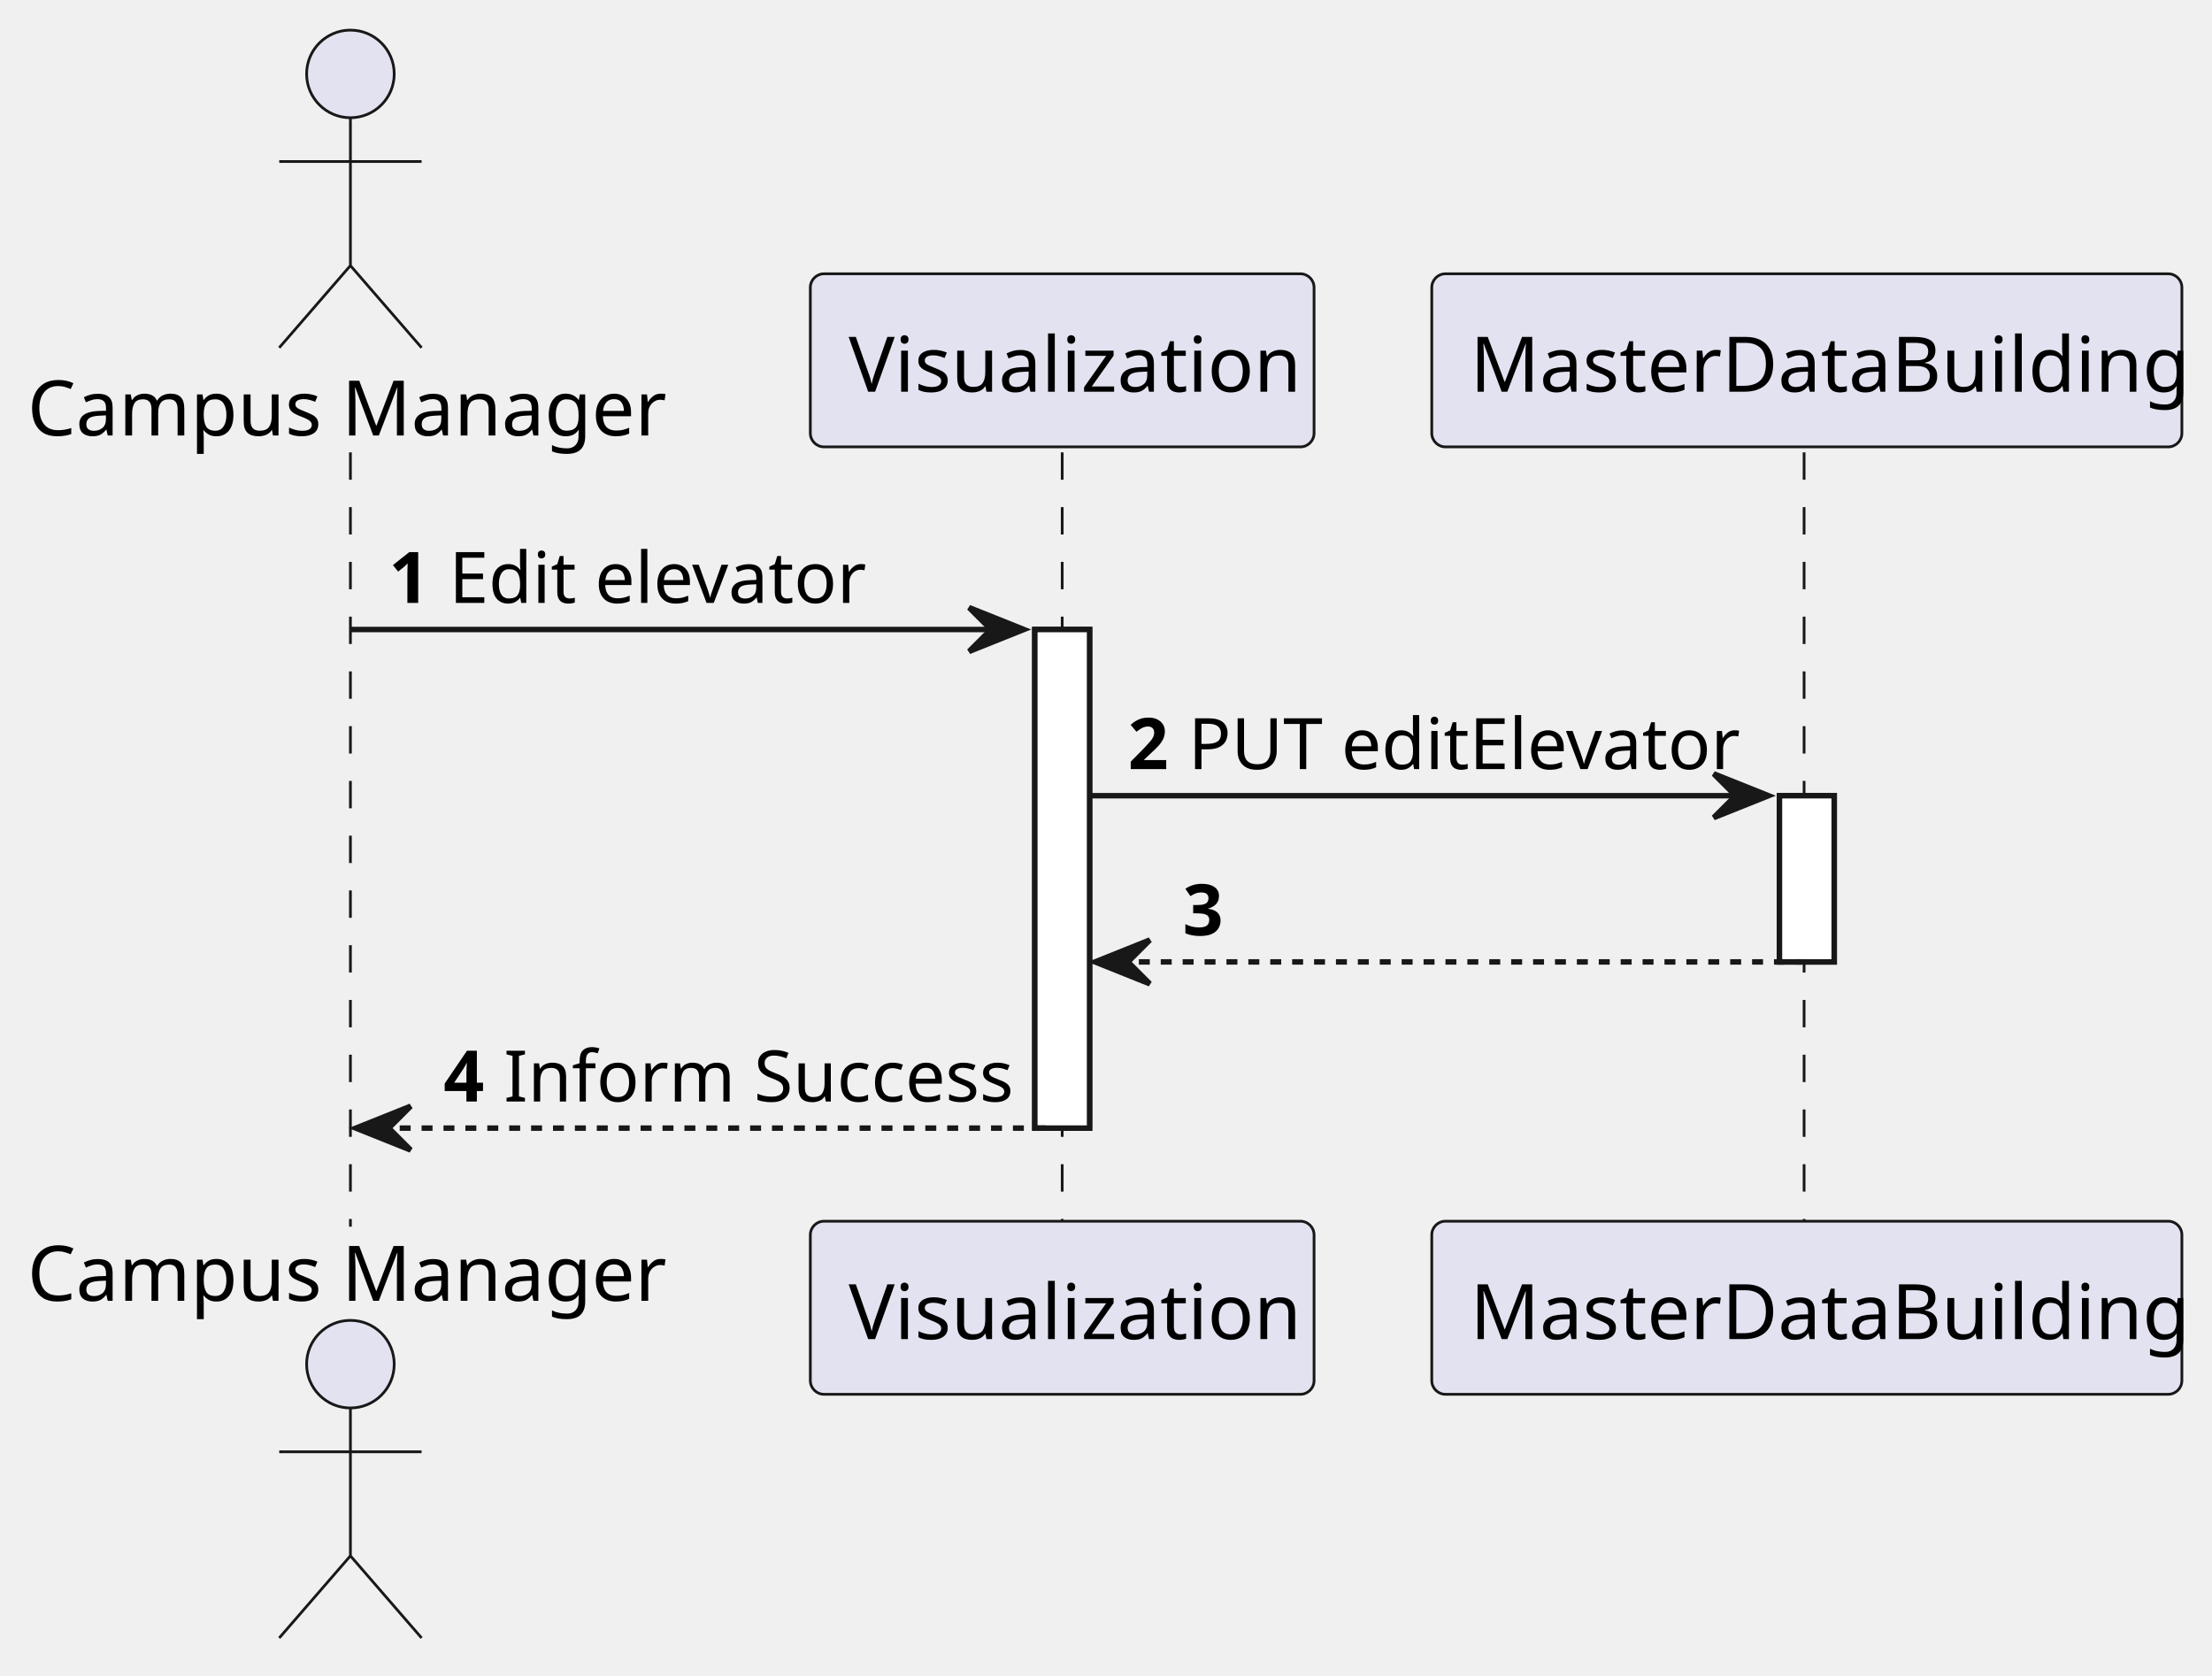
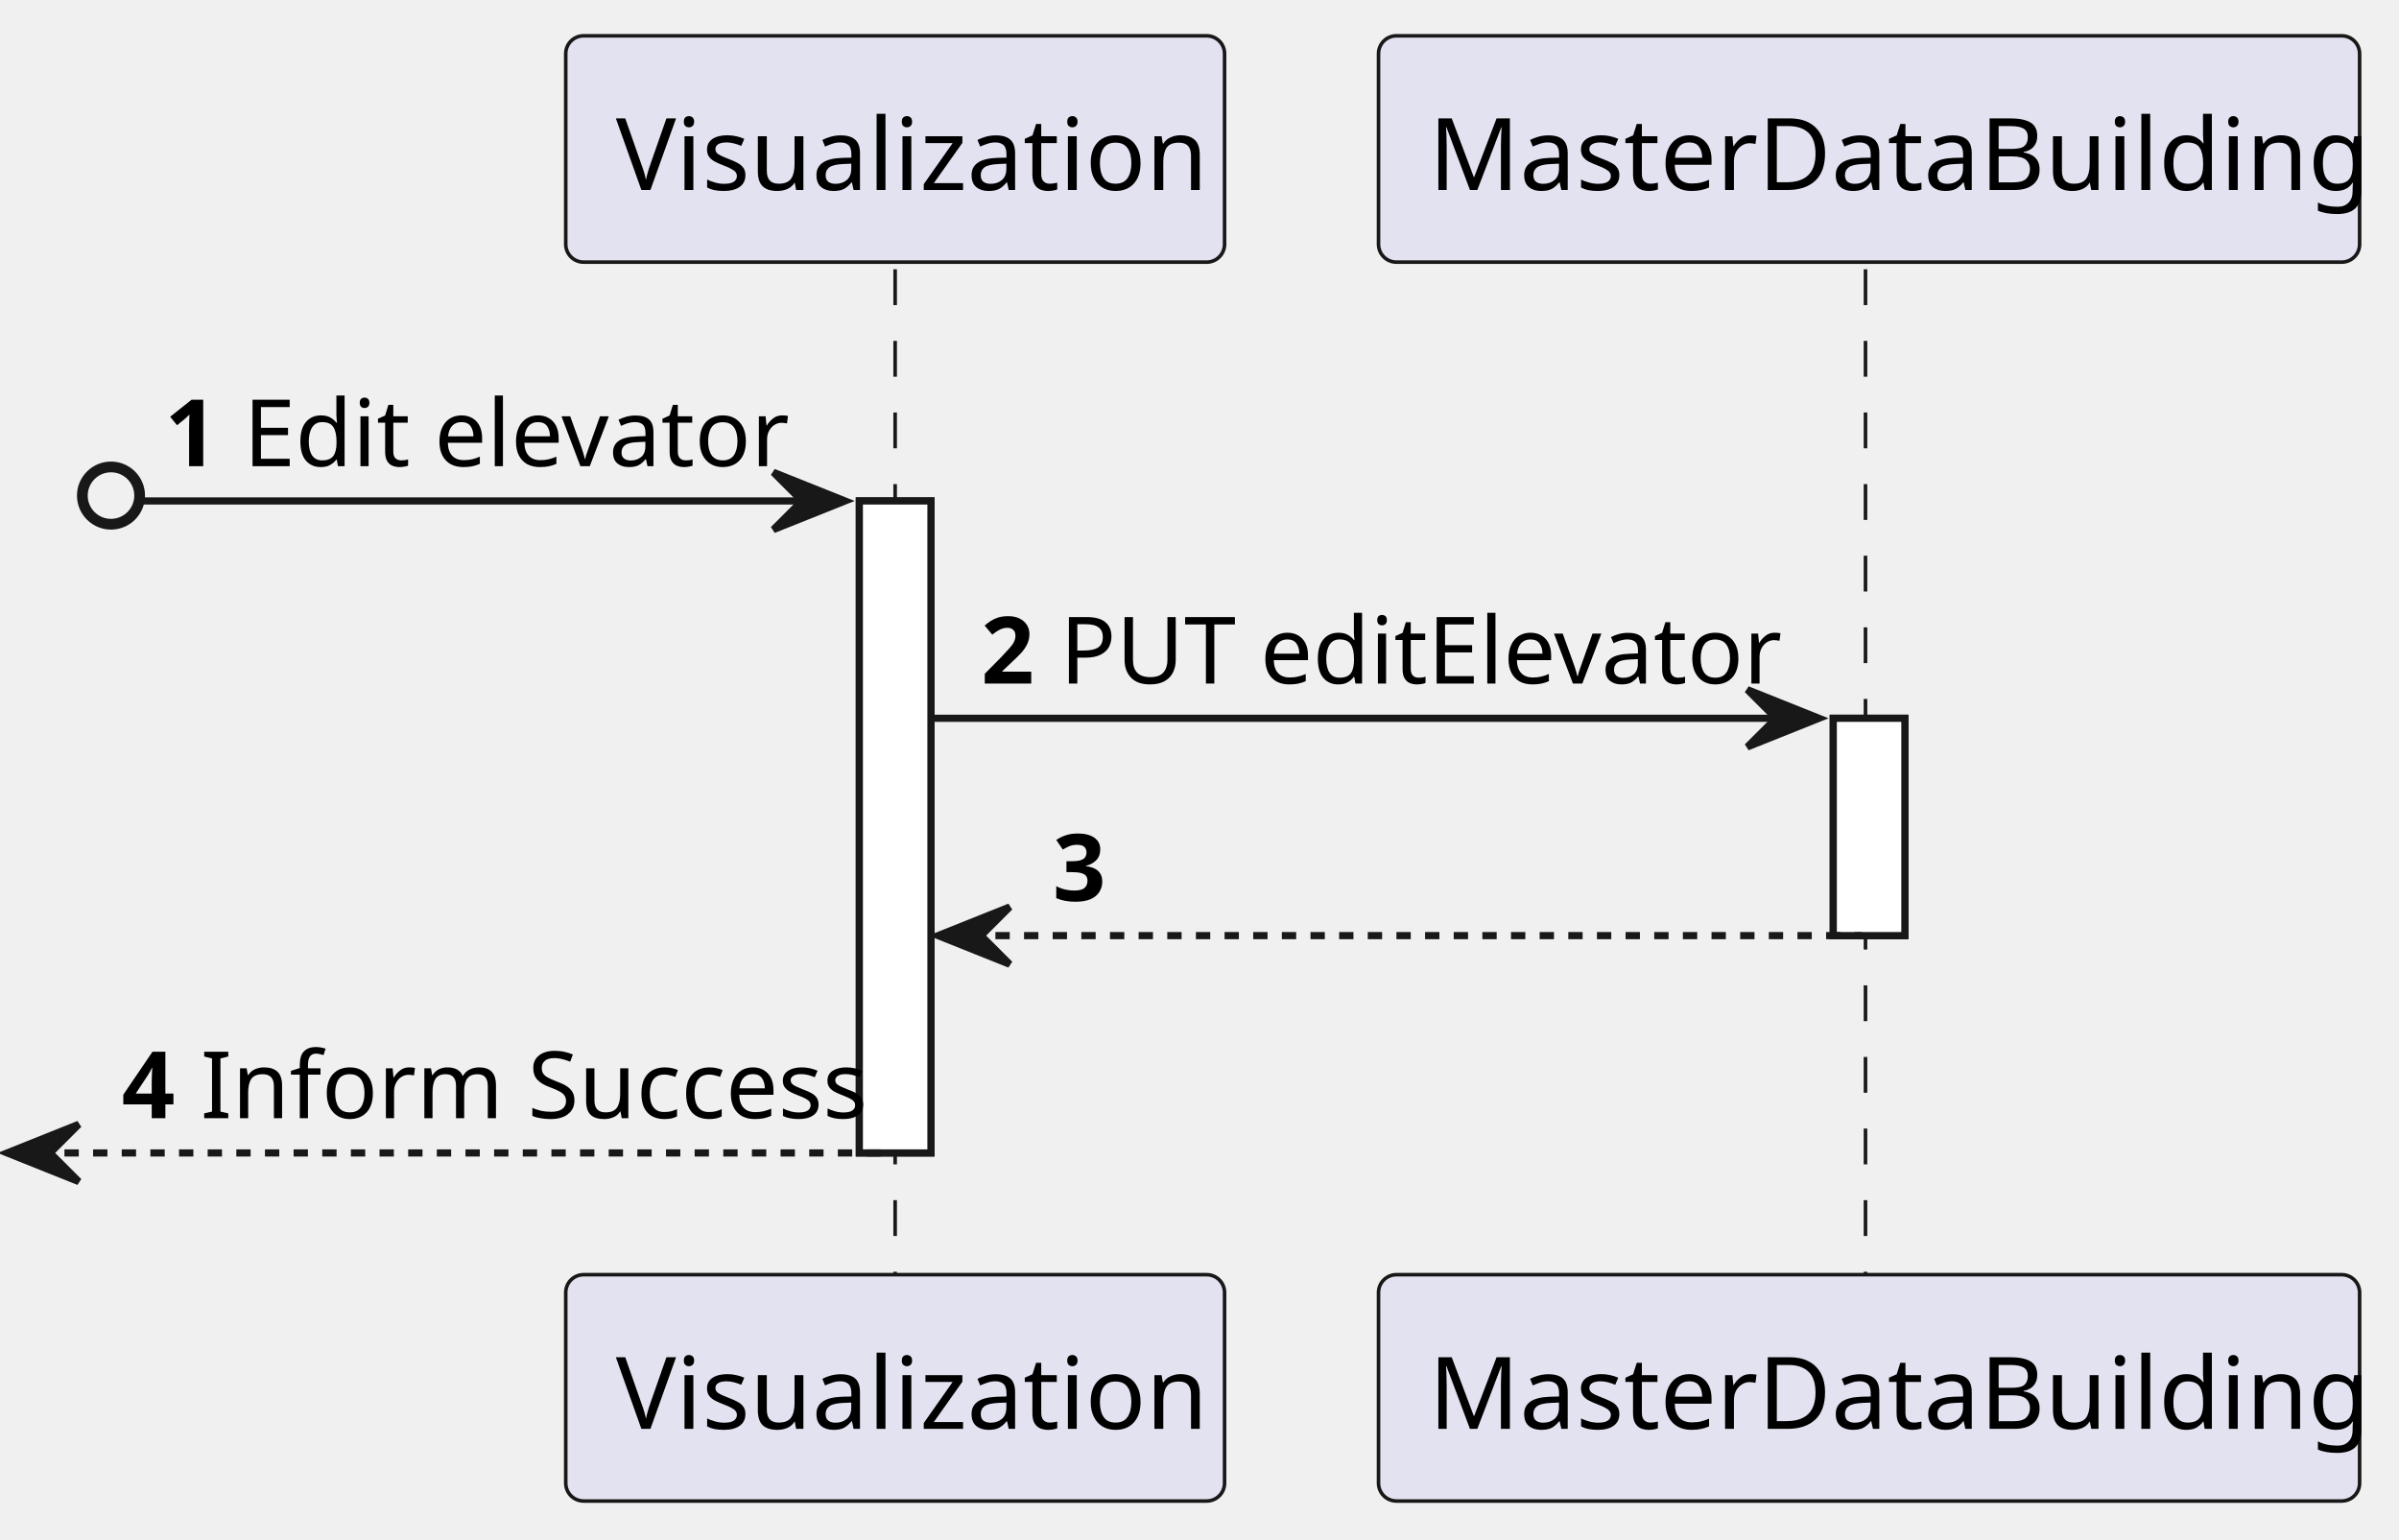
- <svg xmlns="http://www.w3.org/2000/svg" contentStyleType="text/css" height="306px" preserveAspectRatio="none" style="width:404px;height:306px;background:#FFFFFF;" version="1.1" viewBox="0 0 404 306" width="404px" zoomAndPan="magnify">
+ <svg xmlns="http://www.w3.org/2000/svg" contentStyleType="text/css" height="215px" preserveAspectRatio="none" style="width:335px;height:215px;background:#FFFFFF;" version="1.1" viewBox="0 0 335 215" width="335px" zoomAndPan="magnify">
  <defs />
  <g>
-     <rect fill="#FFFFFF" height="91.055" style="stroke:#181818;stroke-width:1.0;" width="10" x="189" y="114.961" />
-     <rect fill="#FFFFFF" height="30.352" style="stroke:#181818;stroke-width:1.0;" width="10" x="325" y="145.312" />
-     <line style="stroke:#181818;stroke-width:0.5;stroke-dasharray:5.0,5.0;" x1="64" x2="64" y1="82.609" y2="224.016" />
-     <line style="stroke:#181818;stroke-width:0.5;stroke-dasharray:5.0,5.0;" x1="194" x2="194" y1="82.609" y2="224.016" />
-     <line style="stroke:#181818;stroke-width:0.5;stroke-dasharray:5.0,5.0;" x1="329.5" x2="329.5" y1="82.609" y2="224.016" />
-     <text fill="#000000" font-family="sans-serif" font-size="14" lengthAdjust="spacing" textLength="112" x="5" y="79.533">Campus Manager</text>
-     <ellipse cx="64" cy="13.5" fill="#E2E2F0" rx="8" ry="8" style="stroke:#181818;stroke-width:0.5;" />
-     <path d="M64,21.5 L64,48.5 M51,29.5 L77,29.5 M64,48.5 L51,63.5 M64,48.5 L77,63.5 " fill="none" style="stroke:#181818;stroke-width:0.5;" />
-     <text fill="#000000" font-family="sans-serif" font-size="14" lengthAdjust="spacing" textLength="112" x="5" y="237.549">Campus Manager</text>
-     <ellipse cx="64" cy="249.125" fill="#E2E2F0" rx="8" ry="8" style="stroke:#181818;stroke-width:0.5;" />
-     <path d="M64,257.125 L64,284.125 M51,265.125 L77,265.125 M64,284.125 L51,299.125 M64,284.125 L77,299.125 " fill="none" style="stroke:#181818;stroke-width:0.5;" />
-     <rect fill="#E2E2F0" height="31.609" rx="2.5" ry="2.5" style="stroke:#181818;stroke-width:0.5;" width="92" x="148" y="50" />
-     <text fill="#000000" font-family="sans-serif" font-size="14" lengthAdjust="spacing" textLength="78" x="155" y="71.533">Visualization</text>
-     <rect fill="#E2E2F0" height="31.609" rx="2.5" ry="2.5" style="stroke:#181818;stroke-width:0.5;" width="92" x="148" y="223.016" />
-     <text fill="#000000" font-family="sans-serif" font-size="14" lengthAdjust="spacing" textLength="78" x="155" y="244.549">Visualization</text>
-     <rect fill="#E2E2F0" height="31.609" rx="2.5" ry="2.5" style="stroke:#181818;stroke-width:0.5;" width="137" x="261.5" y="50" />
-     <text fill="#000000" font-family="sans-serif" font-size="14" lengthAdjust="spacing" textLength="123" x="268.5" y="71.533">MasterDataBuilding</text>
-     <rect fill="#E2E2F0" height="31.609" rx="2.5" ry="2.5" style="stroke:#181818;stroke-width:0.5;" width="137" x="261.5" y="223.016" />
-     <text fill="#000000" font-family="sans-serif" font-size="14" lengthAdjust="spacing" textLength="123" x="268.5" y="244.549">MasterDataBuilding</text>
-     <rect fill="#FFFFFF" height="91.055" style="stroke:#181818;stroke-width:1.0;" width="10" x="189" y="114.961" />
-     <rect fill="#FFFFFF" height="30.352" style="stroke:#181818;stroke-width:1.0;" width="10" x="325" y="145.312" />
-     <polygon fill="#181818" points="177,110.961,187,114.961,177,118.961,181,114.961" style="stroke:#181818;stroke-width:1.0;" />
-     <line style="stroke:#181818;stroke-width:1.0;" x1="64" x2="183" y1="114.961" y2="114.961" />
-     <text fill="#000000" font-family="sans-serif" font-size="13" font-weight="bold" lengthAdjust="spacing" textLength="7" x="71" y="110.105">1</text>
-     <text fill="#000000" font-family="sans-serif" font-size="13" lengthAdjust="spacing" textLength="71" x="82" y="110.105">Edit elevator</text>
-     <polygon fill="#181818" points="313,141.312,323,145.312,313,149.312,317,145.312" style="stroke:#181818;stroke-width:1.0;" />
-     <line style="stroke:#181818;stroke-width:1.0;" x1="199" x2="319" y1="145.312" y2="145.312" />
-     <text fill="#000000" font-family="sans-serif" font-size="13" font-weight="bold" lengthAdjust="spacing" textLength="7" x="206" y="140.456">2</text>
-     <text fill="#000000" font-family="sans-serif" font-size="13" lengthAdjust="spacing" textLength="96" x="217" y="140.456">PUT editElevator</text>
-     <polygon fill="#181818" points="210,171.664,200,175.664,210,179.664,206,175.664" style="stroke:#181818;stroke-width:1.0;" />
-     <line style="stroke:#181818;stroke-width:1.0;stroke-dasharray:2.0,2.0;" x1="204" x2="329" y1="175.664" y2="175.664" />
-     <text fill="#000000" font-family="sans-serif" font-size="13" font-weight="bold" lengthAdjust="spacing" textLength="7" x="216" y="170.808">3</text>
-     <text fill="#000000" font-family="sans-serif" font-size="13" lengthAdjust="spacing" textLength="4" x="227" y="170.808"> </text>
-     <polygon fill="#181818" points="75,202.016,65,206.016,75,210.016,71,206.016" style="stroke:#181818;stroke-width:1.0;" />
-     <line style="stroke:#181818;stroke-width:1.0;stroke-dasharray:2.0,2.0;" x1="69" x2="193" y1="206.016" y2="206.016" />
-     <text fill="#000000" font-family="sans-serif" font-size="13" font-weight="bold" lengthAdjust="spacing" textLength="7" x="81" y="201.159">4</text>
-     <text fill="#000000" font-family="sans-serif" font-size="13" lengthAdjust="spacing" textLength="90" x="92" y="201.159">Inform Success</text>
+     <rect fill="#FFFFFF" height="91.055" style="stroke:#181818;stroke-width:1.0;" width="10" x="120" y="69.961" />
+     <rect fill="#FFFFFF" height="30.352" style="stroke:#181818;stroke-width:1.0;" width="10" x="256" y="100.312" />
+     <line style="stroke:#181818;stroke-width:0.5;stroke-dasharray:5.0,5.0;" x1="125" x2="125" y1="37.609" y2="179.016" />
+     <line style="stroke:#181818;stroke-width:0.5;stroke-dasharray:5.0,5.0;" x1="260.5" x2="260.5" y1="37.609" y2="179.016" />
+     <rect fill="#E2E2F0" height="31.609" rx="2.5" ry="2.5" style="stroke:#181818;stroke-width:0.5;" width="92" x="79" y="5" />
+     <text fill="#000000" font-family="sans-serif" font-size="14" lengthAdjust="spacing" textLength="78" x="86" y="26.533">Visualization</text>
+     <rect fill="#E2E2F0" height="31.609" rx="2.5" ry="2.5" style="stroke:#181818;stroke-width:0.5;" width="92" x="79" y="178.016" />
+     <text fill="#000000" font-family="sans-serif" font-size="14" lengthAdjust="spacing" textLength="78" x="86" y="199.549">Visualization</text>
+     <rect fill="#E2E2F0" height="31.609" rx="2.5" ry="2.5" style="stroke:#181818;stroke-width:0.5;" width="137" x="192.5" y="5" />
+     <text fill="#000000" font-family="sans-serif" font-size="14" lengthAdjust="spacing" textLength="123" x="199.5" y="26.533">MasterDataBuilding</text>
+     <rect fill="#E2E2F0" height="31.609" rx="2.5" ry="2.5" style="stroke:#181818;stroke-width:0.5;" width="137" x="192.5" y="178.016" />
+     <text fill="#000000" font-family="sans-serif" font-size="14" lengthAdjust="spacing" textLength="123" x="199.5" y="199.549">MasterDataBuilding</text>
+     <rect fill="#FFFFFF" height="91.055" style="stroke:#181818;stroke-width:1.0;" width="10" x="120" y="69.961" />
+     <rect fill="#FFFFFF" height="30.352" style="stroke:#181818;stroke-width:1.0;" width="10" x="256" y="100.312" />
+     <ellipse cx="15.5" cy="69.211" fill="none" rx="4" ry="4" style="stroke:#181818;stroke-width:1.5;" />
+     <polygon fill="#181818" points="108,65.961,118,69.961,108,73.961,112,69.961" style="stroke:#181818;stroke-width:1.0;" />
+     <line style="stroke:#181818;stroke-width:1.0;" x1="20" x2="114" y1="69.961" y2="69.961" />
+     <text fill="#000000" font-family="sans-serif" font-size="13" font-weight="bold" lengthAdjust="spacing" textLength="7" x="23" y="65.105">1</text>
+     <text fill="#000000" font-family="sans-serif" font-size="13" lengthAdjust="spacing" textLength="71" x="34" y="65.105">Edit elevator</text>
+     <polygon fill="#181818" points="244,96.312,254,100.312,244,104.312,248,100.312" style="stroke:#181818;stroke-width:1.0;" />
+     <line style="stroke:#181818;stroke-width:1.0;" x1="130" x2="250" y1="100.312" y2="100.312" />
+     <text fill="#000000" font-family="sans-serif" font-size="13" font-weight="bold" lengthAdjust="spacing" textLength="7" x="137" y="95.456">2</text>
+     <text fill="#000000" font-family="sans-serif" font-size="13" lengthAdjust="spacing" textLength="96" x="148" y="95.456">PUT editElevator</text>
+     <polygon fill="#181818" points="141,126.664,131,130.664,141,134.664,137,130.664" style="stroke:#181818;stroke-width:1.0;" />
+     <line style="stroke:#181818;stroke-width:1.0;stroke-dasharray:2.0,2.0;" x1="135" x2="260" y1="130.664" y2="130.664" />
+     <text fill="#000000" font-family="sans-serif" font-size="13" font-weight="bold" lengthAdjust="spacing" textLength="7" x="147" y="125.808">3</text>
+     <text fill="#000000" font-family="sans-serif" font-size="13" lengthAdjust="spacing" textLength="4" x="158" y="125.808"> </text>
+     <polygon fill="#181818" points="11,157.016,1,161.016,11,165.016,7,161.016" style="stroke:#181818;stroke-width:1.0;" />
+     <line style="stroke:#181818;stroke-width:1.0;stroke-dasharray:2.0,2.0;" x1="5" x2="124" y1="161.016" y2="161.016" />
+     <text fill="#000000" font-family="sans-serif" font-size="13" font-weight="bold" lengthAdjust="spacing" textLength="7" x="17" y="156.159">4</text>
+     <text fill="#000000" font-family="sans-serif" font-size="13" lengthAdjust="spacing" textLength="90" x="28" y="156.159">Inform Success</text>
  </g>
</svg>
